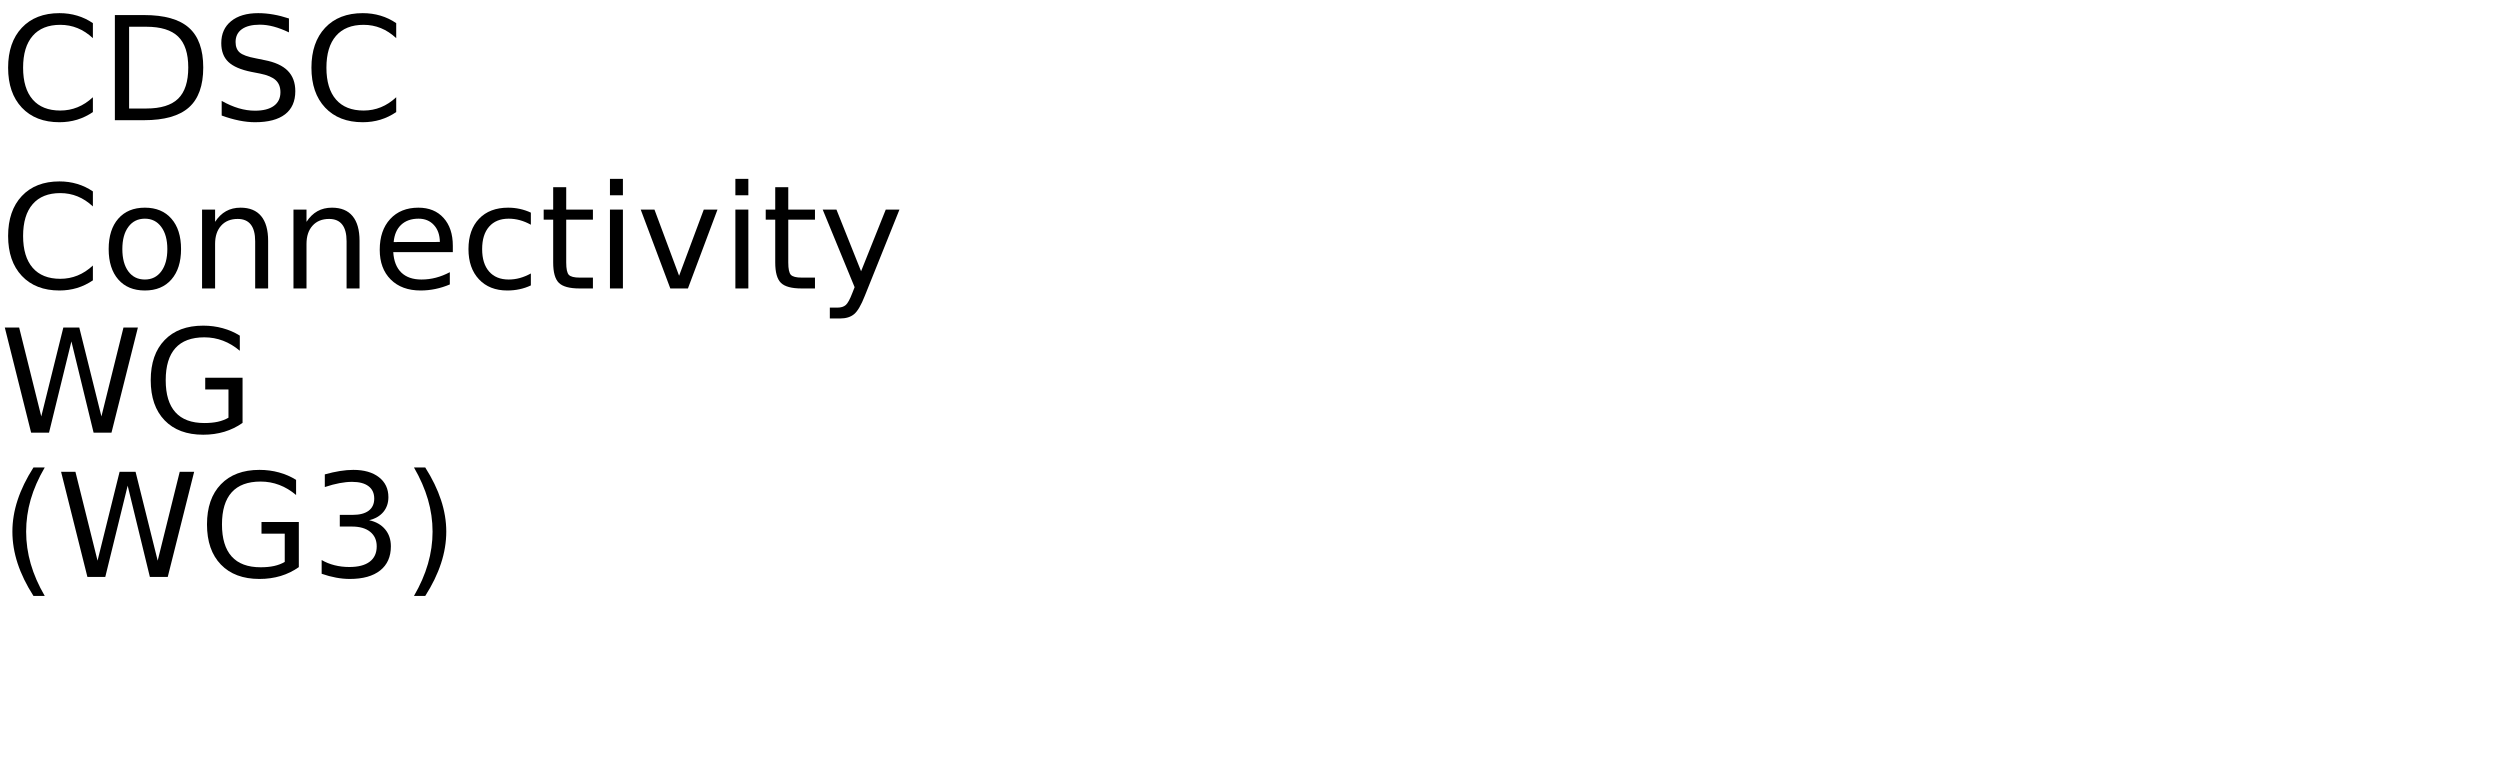
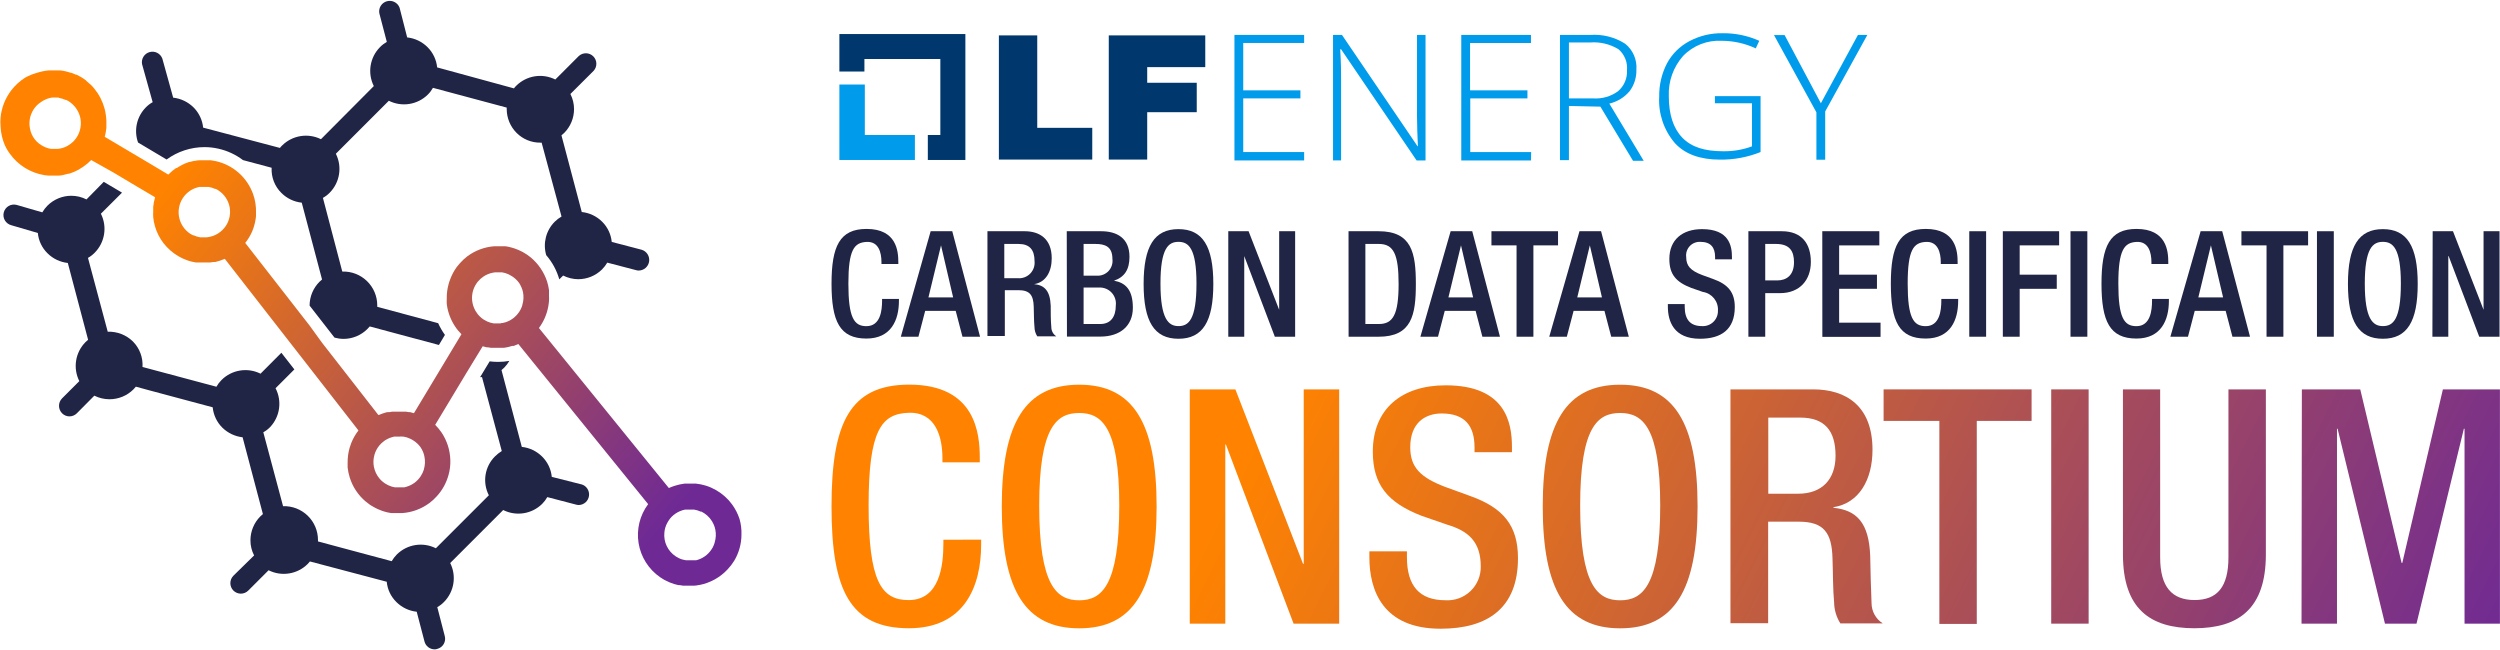
- <svg xmlns="http://www.w3.org/2000/svg" xmlns:xlink="http://www.w3.org/1999/xlink" width="1040" height="320" viewBox="0 0 1040 320">
+ <svg xmlns="http://www.w3.org/2000/svg" xmlns:xlink="http://www.w3.org/1999/xlink" id="Layer_1" data-name="Layer 1" viewBox="0 0 369.44 95.93">
  <defs>
-     <g>
-       <g id="glyph-0-0">
-         <path d="M 38.641 -40.375 L 38.641 -34.125 C 36.648 -35.988 34.523 -37.379 32.266 -38.297 C 30.016 -39.211 27.617 -39.672 25.078 -39.672 C 20.078 -39.672 16.25 -38.141 13.594 -35.078 C 10.938 -32.023 9.609 -27.609 9.609 -21.828 C 9.609 -16.066 10.938 -11.656 13.594 -8.594 C 16.25 -5.539 20.078 -4.016 25.078 -4.016 C 27.617 -4.016 30.016 -4.473 32.266 -5.391 C 34.523 -6.305 36.648 -7.691 38.641 -9.547 L 38.641 -3.375 C 36.566 -1.969 34.375 -0.91 32.062 -0.203 C 29.75 0.492 27.305 0.844 24.734 0.844 C 18.109 0.844 12.891 -1.18 9.078 -5.234 C 5.273 -9.285 3.375 -14.816 3.375 -21.828 C 3.375 -28.859 5.273 -34.398 9.078 -38.453 C 12.891 -42.504 18.109 -44.531 24.734 -44.531 C 27.348 -44.531 29.812 -44.18 32.125 -43.484 C 34.438 -42.797 36.609 -41.758 38.641 -40.375 Z M 38.641 -40.375 " />
-       </g>
-       <g id="glyph-0-1">
-         <path d="M 11.812 -38.875 L 11.812 -4.859 L 18.953 -4.859 C 24.992 -4.859 29.414 -6.223 32.219 -8.953 C 35.02 -11.691 36.422 -16.016 36.422 -21.922 C 36.422 -27.773 35.02 -32.062 32.219 -34.781 C 29.414 -37.508 24.992 -38.875 18.953 -38.875 Z M 5.891 -43.734 L 18.047 -43.734 C 26.523 -43.734 32.742 -41.973 36.703 -38.453 C 40.672 -34.93 42.656 -29.422 42.656 -21.922 C 42.656 -14.379 40.66 -8.836 36.672 -5.297 C 32.691 -1.766 26.484 0 18.047 0 L 5.891 0 Z M 5.891 -43.734 " />
-       </g>
-       <g id="glyph-0-2">
-         <path d="M 32.109 -42.312 L 32.109 -36.531 C 29.859 -37.602 27.738 -38.406 25.75 -38.938 C 23.758 -39.469 21.836 -39.734 19.984 -39.734 C 16.754 -39.734 14.266 -39.109 12.516 -37.859 C 10.773 -36.609 9.906 -34.828 9.906 -32.516 C 9.906 -30.586 10.484 -29.129 11.641 -28.141 C 12.805 -27.148 15.008 -26.352 18.25 -25.75 L 21.828 -25.016 C 26.242 -24.18 29.5 -22.703 31.594 -20.578 C 33.695 -18.461 34.75 -15.629 34.75 -12.078 C 34.75 -7.836 33.328 -4.625 30.484 -2.438 C 27.641 -0.25 23.473 0.844 17.984 0.844 C 15.922 0.844 13.719 0.609 11.375 0.141 C 9.039 -0.328 6.625 -1.02 4.125 -1.938 L 4.125 -8.031 C 6.531 -6.676 8.883 -5.656 11.188 -4.969 C 13.5 -4.289 15.766 -3.953 17.984 -3.953 C 21.367 -3.953 23.977 -4.613 25.812 -5.938 C 27.645 -7.27 28.562 -9.164 28.562 -11.625 C 28.562 -13.781 27.898 -15.461 26.578 -16.672 C 25.266 -17.879 23.102 -18.785 20.094 -19.391 L 16.5 -20.094 C 12.082 -20.977 8.883 -22.359 6.906 -24.234 C 4.938 -26.109 3.953 -28.711 3.953 -32.047 C 3.953 -35.922 5.312 -38.969 8.031 -41.188 C 10.758 -43.414 14.52 -44.531 19.312 -44.531 C 21.363 -44.531 23.453 -44.344 25.578 -43.969 C 27.703 -43.602 29.879 -43.051 32.109 -42.312 Z M 32.109 -42.312 " />
-       </g>
-       <g id="glyph-0-3">
-         <path d="M 18.375 -29.031 C 15.477 -29.031 13.191 -27.898 11.516 -25.641 C 9.836 -23.391 9 -20.301 9 -16.375 C 9 -12.445 9.832 -9.352 11.5 -7.094 C 13.164 -4.844 15.457 -3.719 18.375 -3.719 C 21.238 -3.719 23.508 -4.848 25.188 -7.109 C 26.875 -9.379 27.719 -12.469 27.719 -16.375 C 27.719 -20.258 26.875 -23.336 25.188 -25.609 C 23.508 -27.891 21.238 -29.031 18.375 -29.031 Z M 18.375 -33.609 C 23.062 -33.609 26.738 -32.082 29.406 -29.031 C 32.082 -25.988 33.422 -21.77 33.422 -16.375 C 33.422 -11.008 32.082 -6.797 29.406 -3.734 C 26.738 -0.68 23.062 0.844 18.375 0.844 C 13.664 0.844 9.977 -0.68 7.312 -3.734 C 4.645 -6.797 3.312 -11.008 3.312 -16.375 C 3.312 -21.77 4.645 -25.988 7.312 -29.031 C 9.977 -32.082 13.664 -33.609 18.375 -33.609 Z M 18.375 -33.609 " />
-       </g>
-       <g id="glyph-0-4">
-         <path d="M 32.938 -19.812 L 32.938 0 L 27.547 0 L 27.547 -19.625 C 27.547 -22.727 26.938 -25.051 25.719 -26.594 C 24.508 -28.145 22.695 -28.922 20.281 -28.922 C 17.363 -28.922 15.066 -27.988 13.391 -26.125 C 11.711 -24.27 10.875 -21.742 10.875 -18.547 L 10.875 0 L 5.453 0 L 5.453 -32.812 L 10.875 -32.812 L 10.875 -27.719 C 12.156 -29.688 13.672 -31.16 15.422 -32.141 C 17.172 -33.117 19.188 -33.609 21.469 -33.609 C 25.238 -33.609 28.094 -32.441 30.031 -30.109 C 31.969 -27.773 32.938 -24.344 32.938 -19.812 Z M 32.938 -19.812 " />
-       </g>
-       <g id="glyph-0-5">
-         <path d="M 33.719 -17.75 L 33.719 -15.125 L 8.938 -15.125 C 9.164 -11.406 10.281 -8.57 12.281 -6.625 C 14.289 -4.688 17.082 -3.719 20.656 -3.719 C 22.727 -3.719 24.734 -3.973 26.672 -4.484 C 28.617 -4.992 30.551 -5.754 32.469 -6.766 L 32.469 -1.672 C 30.531 -0.848 28.547 -0.223 26.516 0.203 C 24.484 0.629 22.422 0.844 20.328 0.844 C 15.098 0.844 10.953 -0.676 7.891 -3.719 C 4.836 -6.77 3.312 -10.891 3.312 -16.078 C 3.312 -21.453 4.758 -25.719 7.656 -28.875 C 10.562 -32.031 14.473 -33.609 19.391 -33.609 C 23.805 -33.609 27.297 -32.188 29.859 -29.344 C 32.43 -26.5 33.719 -22.633 33.719 -17.75 Z M 28.328 -19.344 C 28.285 -22.289 27.457 -24.641 25.844 -26.391 C 24.238 -28.148 22.109 -29.031 19.453 -29.031 C 16.441 -29.031 14.031 -28.18 12.219 -26.484 C 10.414 -24.785 9.379 -22.395 9.109 -19.312 Z M 28.328 -19.344 " />
-       </g>
-       <g id="glyph-0-6">
-         <path d="M 29.266 -31.547 L 29.266 -26.516 C 27.742 -27.359 26.219 -27.988 24.688 -28.406 C 23.156 -28.82 21.609 -29.031 20.047 -29.031 C 16.547 -29.031 13.828 -27.922 11.891 -25.703 C 9.961 -23.492 9 -20.383 9 -16.375 C 9 -12.375 9.961 -9.266 11.891 -7.047 C 13.828 -4.828 16.547 -3.719 20.047 -3.719 C 21.609 -3.719 23.156 -3.926 24.688 -4.344 C 26.219 -4.77 27.742 -5.398 29.266 -6.234 L 29.266 -1.266 C 27.766 -0.555 26.207 -0.031 24.594 0.312 C 22.977 0.664 21.266 0.844 19.453 0.844 C 14.516 0.844 10.586 -0.707 7.672 -3.812 C 4.766 -6.914 3.312 -11.102 3.312 -16.375 C 3.312 -21.727 4.781 -25.938 7.719 -29 C 10.656 -32.07 14.688 -33.609 19.812 -33.609 C 21.469 -33.609 23.086 -33.438 24.672 -33.094 C 26.254 -32.75 27.785 -32.234 29.266 -31.547 Z M 29.266 -31.547 " />
-       </g>
-       <g id="glyph-0-7">
-         <path d="M 10.984 -42.125 L 10.984 -32.812 L 22.094 -32.812 L 22.094 -28.625 L 10.984 -28.625 L 10.984 -10.812 C 10.984 -8.133 11.348 -6.414 12.078 -5.656 C 12.816 -4.895 14.305 -4.516 16.547 -4.516 L 22.094 -4.516 L 22.094 0 L 16.547 0 C 12.391 0 9.52 -0.773 7.938 -2.328 C 6.352 -3.879 5.562 -6.707 5.562 -10.812 L 5.562 -28.625 L 1.609 -28.625 L 1.609 -32.812 L 5.562 -32.812 L 5.562 -42.125 Z M 10.984 -42.125 " />
-       </g>
-       <g id="glyph-0-8">
-         <path d="M 5.656 -32.812 L 11.047 -32.812 L 11.047 0 L 5.656 0 Z M 5.656 -45.594 L 11.047 -45.594 L 11.047 -38.766 L 5.656 -38.766 Z M 5.656 -45.594 " />
-       </g>
-       <g id="glyph-0-9">
-         <path d="M 1.781 -32.812 L 7.5 -32.812 L 17.75 -5.281 L 28.016 -32.812 L 33.719 -32.812 L 21.422 0 L 14.094 0 Z M 1.781 -32.812 " />
-       </g>
-       <g id="glyph-0-10">
-         <path d="M 19.312 3.047 C 17.781 6.953 16.289 9.5 14.844 10.688 C 13.406 11.883 11.473 12.484 9.047 12.484 L 4.75 12.484 L 4.75 7.969 L 7.906 7.969 C 9.395 7.969 10.547 7.613 11.359 6.906 C 12.18 6.207 13.094 4.551 14.094 1.938 L 15.062 -0.531 L 1.781 -32.812 L 7.5 -32.812 L 17.75 -7.156 L 28.016 -32.812 L 33.719 -32.812 Z M 19.312 3.047 " />
-       </g>
-       <g id="glyph-0-11">
-         <path d="M 2 -43.734 L 7.969 -43.734 L 17.172 -6.766 L 26.344 -43.734 L 32.984 -43.734 L 42.188 -6.766 L 51.359 -43.734 L 57.359 -43.734 L 46.375 0 L 38.938 0 L 29.703 -37.969 L 20.391 0 L 12.953 0 Z M 2 -43.734 " />
-       </g>
-       <g id="glyph-0-12">
-         <path d="M 35.719 -6.234 L 35.719 -17.984 L 26.047 -17.984 L 26.047 -22.859 L 41.578 -22.859 L 41.578 -4.078 C 39.285 -2.453 36.766 -1.223 34.016 -0.391 C 31.266 0.43 28.328 0.844 25.203 0.844 C 18.359 0.844 13.008 -1.148 9.156 -5.141 C 5.301 -9.141 3.375 -14.703 3.375 -21.828 C 3.375 -28.973 5.301 -34.539 9.156 -38.531 C 13.008 -42.531 18.359 -44.531 25.203 -44.531 C 28.047 -44.531 30.75 -44.176 33.312 -43.469 C 35.883 -42.77 38.258 -41.738 40.438 -40.375 L 40.438 -34.078 C 38.25 -35.93 35.922 -37.328 33.453 -38.266 C 30.992 -39.203 28.406 -39.672 25.688 -39.672 C 20.344 -39.672 16.328 -38.176 13.641 -35.188 C 10.953 -32.195 9.609 -27.742 9.609 -21.828 C 9.609 -15.93 10.953 -11.488 13.641 -8.5 C 16.328 -5.508 20.344 -4.016 25.688 -4.016 C 27.781 -4.016 29.645 -4.191 31.281 -4.547 C 32.926 -4.91 34.406 -5.473 35.719 -6.234 Z M 35.719 -6.234 " />
-       </g>
-       <g id="glyph-0-13">
-         <path d="M 18.609 -45.531 C 15.984 -41.039 14.035 -36.598 12.766 -32.203 C 11.504 -27.805 10.875 -23.352 10.875 -18.844 C 10.875 -14.332 11.508 -9.863 12.781 -5.438 C 14.062 -1.008 16.004 3.438 18.609 7.906 L 13.922 7.906 C 10.984 3.32 8.785 -1.188 7.328 -5.625 C 5.879 -10.062 5.156 -14.469 5.156 -18.844 C 5.156 -23.195 5.879 -27.578 7.328 -31.984 C 8.773 -36.398 10.973 -40.914 13.922 -45.531 Z M 18.609 -45.531 " />
-       </g>
-       <g id="glyph-0-14">
-         <path d="M 24.344 -23.578 C 27.176 -22.973 29.391 -21.711 30.984 -19.797 C 32.578 -17.891 33.375 -15.531 33.375 -12.719 C 33.375 -8.395 31.891 -5.051 28.922 -2.688 C 25.953 -0.332 21.734 0.844 16.266 0.844 C 14.422 0.844 12.523 0.66 10.578 0.297 C 8.641 -0.055 6.641 -0.594 4.578 -1.312 L 4.578 -7.031 C 6.211 -6.07 8.004 -5.348 9.953 -4.859 C 11.91 -4.367 13.953 -4.125 16.078 -4.125 C 19.797 -4.125 22.625 -4.859 24.562 -6.328 C 26.508 -7.797 27.484 -9.926 27.484 -12.719 C 27.484 -15.289 26.578 -17.305 24.766 -18.766 C 22.961 -20.223 20.453 -20.953 17.234 -20.953 L 12.125 -20.953 L 12.125 -25.812 L 17.469 -25.812 C 20.375 -25.812 22.598 -26.391 24.141 -27.547 C 25.68 -28.711 26.453 -30.391 26.453 -32.578 C 26.453 -34.828 25.656 -36.551 24.062 -37.75 C 22.477 -38.945 20.203 -39.547 17.234 -39.547 C 15.609 -39.547 13.867 -39.367 12.016 -39.016 C 10.16 -38.672 8.117 -38.129 5.891 -37.391 L 5.891 -42.656 C 8.141 -43.281 10.242 -43.75 12.203 -44.062 C 14.16 -44.375 16.008 -44.531 17.75 -44.531 C 22.25 -44.531 25.805 -43.508 28.422 -41.469 C 31.035 -39.426 32.344 -36.664 32.344 -33.188 C 32.344 -30.77 31.648 -28.723 30.266 -27.047 C 28.879 -25.379 26.906 -24.223 24.344 -23.578 Z M 24.344 -23.578 " />
-       </g>
-       <g id="glyph-0-15">
-         <path d="M 4.812 -45.531 L 9.5 -45.531 C 12.426 -40.914 14.613 -36.398 16.062 -31.984 C 17.52 -27.578 18.25 -23.195 18.25 -18.844 C 18.25 -14.469 17.52 -10.062 16.062 -5.625 C 14.613 -1.188 12.426 3.32 9.5 7.906 L 4.812 7.906 C 7.406 3.438 9.344 -1.008 10.625 -5.438 C 11.906 -9.863 12.547 -14.332 12.547 -18.844 C 12.547 -23.352 11.906 -27.805 10.625 -32.203 C 9.344 -36.598 7.406 -41.039 4.812 -45.531 Z M 4.812 -45.531 " />
-       </g>
-     </g>
+     <style>.cls-1{fill:#009ceb;}.cls-2{fill:#00386e;}.cls-3{fill:#534fa5;}.cls-4{fill:#00afe0;}.cls-5{fill:url(#New_Gradient_Swatch_4);}.cls-6{fill:#202546;}.cls-7{fill:url(#New_Gradient_Swatch_4-2);}.cls-8{fill:url(#New_Gradient_Swatch_4-3);}.cls-9{fill:url(#New_Gradient_Swatch_4-4);}.cls-10{fill:url(#New_Gradient_Swatch_4-5);}.cls-11{fill:url(#New_Gradient_Swatch_4-6);}.cls-12{fill:url(#New_Gradient_Swatch_4-7);}.cls-13{fill:url(#New_Gradient_Swatch_4-8);}.cls-14{fill:url(#New_Gradient_Swatch_4-9);}.cls-15{fill:url(#New_Gradient_Swatch_4-10);}.cls-16{fill:url(#New_Gradient_Swatch_4-11);}.cls-17{fill:#00a846;}</style>
+     <linearGradient id="New_Gradient_Swatch_4" x1="111.37" y1="154.92" x2="42.36" y2="98.77" gradientUnits="userSpaceOnUse">
+       <stop offset="0" stop-color="#6e2995" />
+       <stop offset="1" stop-color="#ff8300" />
+     </linearGradient>
+     <linearGradient id="New_Gradient_Swatch_4-2" x1="347.79" y1="248.44" x2="186.35" y2="167.73" xlink:href="#New_Gradient_Swatch_4" />
+     <linearGradient id="New_Gradient_Swatch_4-3" x1="352.81" y1="238.4" x2="191.37" y2="157.69" xlink:href="#New_Gradient_Swatch_4" />
+     <linearGradient id="New_Gradient_Swatch_4-4" x1="358.28" y1="227.45" x2="196.85" y2="146.73" xlink:href="#New_Gradient_Swatch_4" />
+     <linearGradient id="New_Gradient_Swatch_4-5" x1="363.57" y1="216.86" x2="202.14" y2="136.15" xlink:href="#New_Gradient_Swatch_4" />
+     <linearGradient id="New_Gradient_Swatch_4-6" x1="368.79" y1="206.43" x2="207.36" y2="125.71" xlink:href="#New_Gradient_Swatch_4" />
+     <linearGradient id="New_Gradient_Swatch_4-7" x1="373.55" y1="196.91" x2="212.12" y2="116.19" xlink:href="#New_Gradient_Swatch_4" />
+     <linearGradient id="New_Gradient_Swatch_4-8" x1="379.59" y1="184.83" x2="218.16" y2="104.12" xlink:href="#New_Gradient_Swatch_4" />
+     <linearGradient id="New_Gradient_Swatch_4-9" x1="382.09" y1="179.84" x2="220.66" y2="99.12" xlink:href="#New_Gradient_Swatch_4" />
+     <linearGradient id="New_Gradient_Swatch_4-10" x1="386.33" y1="171.35" x2="224.9" y2="90.64" xlink:href="#New_Gradient_Swatch_4" />
+     <linearGradient id="New_Gradient_Swatch_4-11" x1="391.87" y1="160.27" x2="230.44" y2="79.56" xlink:href="#New_Gradient_Swatch_4" />
  </defs>
-   <g fill="rgb(0%, 0%, 0%)" fill-opacity="1">
-     <use xlink:href="#glyph-0-0" x="0" y="50" />
-     <use xlink:href="#glyph-0-1" x="41.895" y="50" />
-     <use xlink:href="#glyph-0-2" x="88.096" y="50" />
-     <use xlink:href="#glyph-0-0" x="126.182" y="50" />
-   </g>
-   <g fill="rgb(0%, 0%, 0%)" fill-opacity="1">
-     <use xlink:href="#glyph-0-0" x="0" y="120" />
-     <use xlink:href="#glyph-0-3" x="41.895" y="120" />
-     <use xlink:href="#glyph-0-4" x="78.604" y="120" />
-     <use xlink:href="#glyph-0-4" x="116.631" y="120" />
-     <use xlink:href="#glyph-0-5" x="154.658" y="120" />
-     <use xlink:href="#glyph-0-6" x="191.572" y="120" />
-     <use xlink:href="#glyph-0-7" x="224.561" y="120" />
-     <use xlink:href="#glyph-0-8" x="248.086" y="120" />
-     <use xlink:href="#glyph-0-9" x="264.756" y="120" />
-     <use xlink:href="#glyph-0-8" x="300.264" y="120" />
-     <use xlink:href="#glyph-0-7" x="316.934" y="120" />
-     <use xlink:href="#glyph-0-10" x="340.459" y="120" />
-   </g>
-   <g fill="rgb(0%, 0%, 0%)" fill-opacity="1">
-     <use xlink:href="#glyph-0-11" x="0" y="180" />
-     <use xlink:href="#glyph-0-12" x="59.326" y="180" />
-   </g>
-   <g fill="rgb(0%, 0%, 0%)" fill-opacity="1">
-     <use xlink:href="#glyph-0-13" x="0" y="240" />
-     <use xlink:href="#glyph-0-11" x="23.408" y="240" />
-     <use xlink:href="#glyph-0-12" x="82.734" y="240" />
-     <use xlink:href="#glyph-0-14" x="129.229" y="240" />
-     <use xlink:href="#glyph-0-15" x="167.402" y="240" />
-   </g>
+   <polygon class="cls-1" points="127.8 19.95 127.8 12.49 124.04 12.49 124.04 23.64 135.2 23.64 135.2 19.95 127.8 19.95" />
+   <polygon class="cls-2" points="142.66 5.03 124.04 5.03 124.04 10.57 127.74 10.57 127.74 8.72 138.96 8.72 138.96 19.95 137.11 19.95 137.11 23.64 142.66 23.64 142.66 5.03" />
+   <path class="cls-2" d="M162.89,79.76h5.67V93.42h8.13v4.69h-13.8V79.76Z" transform="translate(-15.28 -74.53)" />
+   <path class="cls-2" d="M179.13,79.76h14.26v4.69h-8.58v2.31h7.32v4.35h-7.32v7h-5.68Z" transform="translate(-15.28 -74.53)" />
+   <path class="cls-1" d="M208,98.24h-10.3V79.69H208v1.19h-9v7h8.45v1.19H199V97h9Z" transform="translate(-15.28 -74.53)" />
+   <path class="cls-1" d="M225.94,98.24h-1.32L213.46,81.81h-.13c.13,2,.13,3.43.13,4.42v12h-1.19V79.69h1.32l11.16,16.44h.06c-.06-1.52-.13-3-.13-4.36V79.69h1.26V98.24Z" transform="translate(-15.28 -74.53)" />
+   <path class="cls-1" d="M241.52,98.24h-10.3V79.69h10.3v1.19h-9v7H241v1.19h-8.45V97h9Z" transform="translate(-15.28 -74.53)" />
+   <path class="cls-1" d="M247.13,90.19v8h-1.32V79.69h4.49A8.47,8.47,0,0,1,255.45,81a4.48,4.48,0,0,1,1.65,3.83,5.06,5.06,0,0,1-1,3.17,5.57,5.57,0,0,1-3,1.84l5.08,8.45h-1.58l-4.82-8Zm0-1.12h3.56a5.59,5.59,0,0,0,3.7-1.06,3.8,3.8,0,0,0,1.32-3.1,3.66,3.66,0,0,0-1.25-3.1,7,7,0,0,0-4.23-1h-3.1Z" transform="translate(-15.28 -74.53)" />
+   <path class="cls-1" d="M268.65,88.74h6.8V97a15.63,15.63,0,0,1-6,1.12c-2.9,0-5.15-.79-6.66-2.44a9.71,9.71,0,0,1-2.32-6.87,10.37,10.37,0,0,1,1.13-4.88,8,8,0,0,1,3.3-3.3,10.07,10.07,0,0,1,4.95-1.19,12.92,12.92,0,0,1,5.41,1.12l-.52,1.12a11.93,11.93,0,0,0-5-1.12A7.37,7.37,0,0,0,264,82.8a8.44,8.44,0,0,0-2.11,5.94c0,2.7.66,4.75,2,6.14s3.3,2,6,2a11.72,11.72,0,0,0,4.29-.72V89.79h-5.48V88.74Z" transform="translate(-15.28 -74.53)" />
+   <path class="cls-1" d="M284.36,89.79l5.48-10.1h1.39L285,91v7.13H283.7v-7l-6.27-11.42H279Z" transform="translate(-15.28 -74.53)" />
+   <path class="cls-3" d="M66.65,142.9a7.87,7.87,0,0,1,.29-2.16A7.87,7.87,0,0,0,66.65,142.9Z" transform="translate(-15.28 -74.53)" />
+   <path class="cls-3" d="M68.34,147.62a7.69,7.69,0,0,0,1,1,5.57,5.57,0,0,0,.56.43,5.57,5.57,0,0,1-.56-.43A7.69,7.69,0,0,1,68.34,147.62Z" transform="translate(-15.28 -74.53)" />
+   <path class="cls-3" d="M68.34,147.62A7.64,7.64,0,0,1,67,145.07,7.64,7.64,0,0,0,68.34,147.62Z" transform="translate(-15.28 -74.53)" />
+   <rect class="cls-3" x="51.78" y="49.09" height="13.61" />
+   <path class="cls-3" d="M71.14,149.78l-.38-.19Z" transform="translate(-15.28 -74.53)" />
+   <path class="cls-3" d="M70.52,149.46c-.14-.07-.27-.16-.41-.24C70.25,149.3,70.38,149.39,70.52,149.46Z" transform="translate(-15.28 -74.53)" />
+   <path class="cls-3" d="M75.8,135.34l.59.16Z" transform="translate(-15.28 -74.53)" />
+   <path class="cls-3" d="M72.61,135.35l.26,0Z" transform="translate(-15.28 -74.53)" />
+   <path class="cls-3" d="M71.91,135.54l.23-.07Z" transform="translate(-15.28 -74.53)" />
+   <path class="cls-3" d="M73.31,135.23l.28,0Z" transform="translate(-15.28 -74.53)" />
+   <path class="cls-3" d="M75.19,135.24a2.7,2.7,0,0,1,.41.07A2.7,2.7,0,0,0,75.19,135.24Z" transform="translate(-15.28 -74.53)" />
+   <path class="cls-3" d="M74.57,135.18l.39,0Z" transform="translate(-15.28 -74.53)" />
+   <path class="cls-3" d="M74.21,135.17h0Z" transform="translate(-15.28 -74.53)" />
+   <path class="cls-3" d="M78.81,149a7.21,7.21,0,0,0,1.09-1,7.54,7.54,0,0,0,1.74-3.15A7.54,7.54,0,0,1,79.9,148,7.21,7.21,0,0,1,78.81,149Z" transform="translate(-15.28 -74.53)" />
+   <path class="cls-3" d="M73.84,150.44a2.56,2.56,0,0,1-.39,0A2.56,2.56,0,0,0,73.84,150.44Z" transform="translate(-15.28 -74.53)" />
+   <path class="cls-3" d="M74.28,150.46h0Z" transform="translate(-15.28 -74.53)" />
+   <path class="cls-3" d="M80.61,138.56a8,8,0,0,1,.94,1.95A8,8,0,0,0,80.61,138.56Z" transform="translate(-15.28 -74.53)" />
+   <path class="cls-3" d="M79.67,137.43a8.41,8.41,0,0,1,.94,1.13A8.41,8.41,0,0,0,79.67,137.43Z" transform="translate(-15.28 -74.53)" />
+   <path class="cls-3" d="M73.14,150.37l-.39-.07Z" transform="translate(-15.28 -74.53)" />
+   <polygon class="cls-3" points="64.4 62.9 64.4 62.9 64.4 62.9 68.98 55.28 68.98 55.28 64.4 62.9" />
+   <path class="cls-3" d="M71.79,150l-.38-.15Z" transform="translate(-15.28 -74.53)" />
+   <path class="cls-3" d="M72.46,150.24l-.39-.11Z" transform="translate(-15.28 -74.53)" />
+   <path class="cls-3" d="M53.06,106.49a7.5,7.5,0,0,1-.15.93A7.5,7.5,0,0,0,53.06,106.49Z" transform="translate(-15.28 -74.53)" />
+   <path class="cls-3" d="M45.5,98.16h0Z" transform="translate(-15.28 -74.53)" />
+   <path class="cls-3" d="M46.27,98.2h0Z" transform="translate(-15.28 -74.53)" />
+   <path class="cls-3" d="M52.79,107.88a6,6,0,0,1-.32.9A6,6,0,0,0,52.79,107.88Z" transform="translate(-15.28 -74.53)" />
+   <path class="cls-3" d="M61,122.6h0l-9.48-12.17a7.48,7.48,0,0,0,1-1.65,7.48,7.48,0,0,1-1,1.65Z" transform="translate(-15.28 -74.53)" />
+   <path class="cls-3" d="M52.65,103.18a7.45,7.45,0,0,1,.44,2.83,7.45,7.45,0,0,0-.44-2.83,7.59,7.59,0,0,0-2.88-3.71A7.59,7.59,0,0,1,52.65,103.18Z" transform="translate(-15.28 -74.53)" />
+   <path class="cls-3" d="M39.45,110.52a7.86,7.86,0,0,0,2.14,1.88A7.86,7.86,0,0,1,39.45,110.52Z" transform="translate(-15.28 -74.53)" />
+   <path class="cls-3" d="M44.75,98.2h0Z" transform="translate(-15.28 -74.53)" />
+   <path class="cls-3" d="M47.79,113.07l-.24.07Z" transform="translate(-15.28 -74.53)" />
+   <path class="cls-3" d="M47.06,113.27l-.29,0Z" transform="translate(-15.28 -74.53)" />
+   <path class="cls-3" d="M46.32,113.39l-.32,0Z" transform="translate(-15.28 -74.53)" />
+   <path class="cls-3" d="M45.43,113.45h0Z" transform="translate(-15.28 -74.53)" />
+   <rect class="cls-3" x="23.5" y="23.57" height="3.06" />
+   <rect class="cls-3" x="36.44" y="100.64" height="4.07" transform="translate(-85.72 7) rotate(-59.27)" />
+   <path class="cls-3" d="M44.91,113.42a3,3,0,0,1-.42,0A3,3,0,0,0,44.91,113.42Z" transform="translate(-15.28 -74.53)" />
+   <path class="cls-3" d="M40.6,100l.11-.1Z" transform="translate(-15.28 -74.53)" />
+   <path class="cls-3" d="M41.84,99.1,42,99Z" transform="translate(-15.28 -74.53)" />
+   <path class="cls-3" d="M41.24,99.46l.09,0Z" transform="translate(-15.28 -74.53)" />
+   <path class="cls-3" d="M42.54,98.76l.13-.05Z" transform="translate(-15.28 -74.53)" />
+   <path class="cls-3" d="M43.22,98.51l.09,0Z" transform="translate(-15.28 -74.53)" />
+   <path class="cls-3" d="M43.94,98.32l.15,0Z" transform="translate(-15.28 -74.53)" />
+   <path class="cls-3" d="M37.91,106.64a7,7,0,0,1,0-.8A7,7,0,0,0,37.91,106.64Z" transform="translate(-15.28 -74.53)" />
+   <path class="cls-3" d="M43.55,113.21c-.22-.06-.44-.12-.65-.2C43.11,113.09,43.33,113.15,43.55,113.21Z" transform="translate(-15.28 -74.53)" />
+   <path class="cls-3" d="M44.23,113.35l-.45-.09Z" transform="translate(-15.28 -74.53)" />
+   <path class="cls-4" d="M89.89,110.92l.39.06Z" transform="translate(-15.28 -74.53)" />
+   <path class="cls-4" d="M89.19,110.85l.41,0Z" transform="translate(-15.28 -74.53)" />
+   <path class="cls-4" d="M90.57,111.05l.38.1Z" transform="translate(-15.28 -74.53)" />
+   <path class="cls-4" d="M91.24,111.24l.37.14Z" transform="translate(-15.28 -74.53)" />
+   <path class="cls-4" d="M92.5,111.79l.39.24Z" transform="translate(-15.28 -74.53)" />
+   <path class="cls-4" d="M88.81,110.83l-.55,0h.55Z" transform="translate(-15.28 -74.53)" />
+   <path class="cls-4" d="M83.17,113.33h0a8.23,8.23,0,0,1,1.07-1A8.23,8.23,0,0,0,83.17,113.33Z" transform="translate(-15.28 -74.53)" />
+   <path class="cls-4" d="M93.09,112.15c.19.13.38.27.56.42C93.47,112.42,93.28,112.28,93.09,112.15Z" transform="translate(-15.28 -74.53)" />
+   <path class="cls-4" d="M91.88,111.49a3.26,3.26,0,0,1,.38.18A3.26,3.26,0,0,0,91.88,111.49Z" transform="translate(-15.28 -74.53)" />
+   <path class="cls-4" d="M82.26,122.35h0a7.76,7.76,0,0,1-.46-.91A7.76,7.76,0,0,0,82.26,122.35Z" transform="translate(-15.28 -74.53)" />
+   <path class="cls-4" d="M81.67,115.79a7.6,7.6,0,0,1,1-1.9A7.6,7.6,0,0,0,81.67,115.79Z" transform="translate(-15.28 -74.53)" />
+   <path class="cls-5" d="M124.57,151.24a7.73,7.73,0,0,0-1.1-2.16c-.16-.21-.33-.42-.5-.62a8.19,8.19,0,0,0-1.2-1.07,7.7,7.7,0,0,0-1.4-.8h0a6.61,6.61,0,0,0-.74-.28l-.26-.07a4.77,4.77,0,0,0-.51-.13l-.31-.05-.47-.07-.34,0-.45,0-.46,0-.35,0-.48.08a3,3,0,0,0-.32.06l-.52.14-.27.08a7.21,7.21,0,0,0-.77.3L94.92,123a7.56,7.56,0,0,0,1.38-3.17,7.9,7.9,0,0,0,.11-.85,5.77,5.77,0,0,0,0-.72,6,6,0,0,0,0-.73s0-.09,0-.13a8,8,0,0,0-.29-1.29,7.85,7.85,0,0,0-2.41-3.54h0c-.18-.15-.37-.29-.56-.42l-.2-.12-.39-.24-.24-.12a3.26,3.26,0,0,0-.38-.18l-.27-.11-.37-.14-.29-.09-.38-.1-.29-.07-.39-.06-.29,0-.41,0h-.93a7.63,7.63,0,0,0-4,1.5,8.23,8.23,0,0,0-1.07,1c-.17.18-.32.37-.47.56a7.6,7.6,0,0,0-1,1.9,5.39,5.39,0,0,0-.22.68,7.48,7.48,0,0,0-.26,2.16,6,6,0,0,0,0,.73,7.45,7.45,0,0,0,.56,2.08,7.76,7.76,0,0,0,.46.91l.23.36a5.79,5.79,0,0,0,.43.58,6.28,6.28,0,0,0,.49.54h0l-1.84,3.06-5.18,8.61-.59-.16-.2,0a2.7,2.7,0,0,0-.41-.07l-.23,0-.39,0H74l-.45,0-.28,0a3.64,3.64,0,0,0-.44.07l-.26,0c-.16,0-.32.08-.47.12l-.23.07a6.07,6.07,0,0,0-.67.25l-8.36-10.73L61,122.6l-9.48-12.17a7.48,7.48,0,0,0,1-1.65,6,6,0,0,0,.32-.9,3.45,3.45,0,0,0,.12-.46,7.5,7.5,0,0,0,.15-.93,3.87,3.87,0,0,0,0-.48,7.45,7.45,0,0,0-.44-2.83,7.61,7.61,0,0,0-5.51-4.84,6.54,6.54,0,0,0-.75-.13h-.12c-.24,0-.47,0-.71,0h-.14q-.33,0-.66,0h0q-.33,0-.66.09l-.15,0-.63.16-.09,0-.55.2-.13.05L42,99l-.11.06c-.18.1-.35.2-.51.31l-.09,0-.53.4-.11.1a5.34,5.34,0,0,0-.5.46l-2.63-1.57-2.7-1.6-4.06-2.41A8.76,8.76,0,0,0,31,93.43c0-.32,0-.63,0-1h0a8.35,8.35,0,0,0-.27-1.86,7.85,7.85,0,0,0-1.51-2.94h0a5.4,5.4,0,0,0-.56-.61L28.63,87c-.19-.18-.39-.35-.59-.51L28,86.42c-.2-.15-.41-.29-.62-.43l-.11-.06q-.33-.2-.66-.36l-.11,0a6.22,6.22,0,0,0-.71-.29l-.08,0c-.26-.08-.51-.16-.78-.22h0a6.85,6.85,0,0,0-.79-.13H24a6.81,6.81,0,0,0-.78,0h-.13l-.57,0a8.29,8.29,0,0,0-1.87.39A8,8,0,0,0,19,86a8.06,8.06,0,0,0-2.08,1.91,8.52,8.52,0,0,0-.53.8,7.66,7.66,0,0,0-.87,2.22,6.94,6.94,0,0,0-.15.93,7.37,7.37,0,0,0,0,1.41A7.8,7.8,0,0,0,16,96a7.66,7.66,0,0,0,.46.85l.27.39a7.82,7.82,0,0,0,5.1,3.17,5.41,5.41,0,0,0,.58.07l.17,0h.59l.68,0H24c.24,0,.47-.06.7-.11h0l.66-.17.13,0c.21-.07.42-.14.63-.23l.13-.05.63-.31h0c.2-.12.4-.24.59-.37l.11-.07c.19-.13.37-.27.55-.42a.39.39,0,0,0,.1-.08c.18-.16.36-.32.53-.49h0L32,100l2.39,1.42.31.19,3.5,2.07h0a7,7,0,0,0-.28,1.42,5.63,5.63,0,0,0,0,.71,7,7,0,0,0,0,.8,7.32,7.32,0,0,0,.25,1.32,7.48,7.48,0,0,0,1.29,2.56,7.86,7.86,0,0,0,2.14,1.88,7.7,7.7,0,0,0,1.3.61h0c.21.08.43.14.65.2l.23.05.45.09.26,0a3,3,0,0,0,.42,0l.28,0h.37l.44,0,.32,0,.45-.07.29,0,.49-.13.24-.07c.24-.08.48-.17.71-.27l9.75,12.52,1.91,2.45,8.09,10.39a7.77,7.77,0,0,0-1.08,1.9c-.08.22-.16.45-.23.68a7.87,7.87,0,0,0-.29,2.16c0,.24,0,.49,0,.73a7.84,7.84,0,0,0,.3,1.44,7.55,7.55,0,0,0,2.37,3.59,5.57,5.57,0,0,0,.56.43l.19.13c.14.08.27.17.41.24a1.83,1.83,0,0,0,.24.13l.38.19.27.11.38.15.28.09.39.11.29.06.39.07.31,0a2.56,2.56,0,0,0,.39,0l.31,0h.62a7.62,7.62,0,0,0,4-1.48,7.21,7.21,0,0,0,1.09-1,7.54,7.54,0,0,0,1.74-3.15,7.18,7.18,0,0,0,.27-2.17,7.88,7.88,0,0,0-.36-2.16,8,8,0,0,0-.94-1.95,8.41,8.41,0,0,0-.94-1.13h0l4.58-7.61,2.44-4h0l.6.16.2,0,.42.07.23,0a2.73,2.73,0,0,0,.41,0h.5l.48,0,.28,0,.47-.08.27-.06.49-.14.15,0,.08,0a6.65,6.65,0,0,0,.69-.28l19.18,23.66a7.6,7.6,0,0,0,1.77,10.8h0c.19.13.39.25.59.37l.18.09a4.81,4.81,0,0,0,.46.22l.19.09.63.23h0c.22.07.44.12.66.17l.2,0,.5.08.2,0,.67,0h0l.53,0,.23,0c.23,0,.47-.06.7-.1h.06a7.66,7.66,0,0,0,4.16-2.3,7.85,7.85,0,0,0,1-1.3,7.58,7.58,0,0,0,1.06-3.84A7.47,7.47,0,0,0,124.57,151.24Zm-97.5-57.4a4.15,4.15,0,0,1-.28.69c-.06.11-.13.22-.2.33a4.41,4.41,0,0,1-.47.58,4,4,0,0,1-.89.66,3.48,3.48,0,0,1-.69.29,2.22,2.22,0,0,1-.37.09h0l-.35.05h-.13l-.25,0h0a3.89,3.89,0,0,1-.49,0l-.12,0a2.68,2.68,0,0,1-.49-.11h0a3.61,3.61,0,0,1-.46-.17l-.11-.06a3.63,3.63,0,0,1-2.06-2.66,3.82,3.82,0,0,1-.08-.75,4.53,4.53,0,0,1,.07-.74,3.64,3.64,0,0,1,.22-.71,3.56,3.56,0,0,1,.35-.67,4,4,0,0,1,.45-.55l0,0,0,0a3.38,3.38,0,0,1,.55-.45A4,4,0,0,1,22.67,89l.38-.06h.38l.49,0L24,89a4.15,4.15,0,0,1,.48.11h0a3.66,3.66,0,0,1,.46.18l.12,0a3.62,3.62,0,0,1,.43.24l.23.17.09.07A3.89,3.89,0,0,1,27.16,92,3.81,3.81,0,0,1,27.07,93.84Zm21.58,14.08a2.37,2.37,0,0,1-.23.3,3.32,3.32,0,0,1-.53.53,3.65,3.65,0,0,1-1.67.79,2.38,2.38,0,0,1-.37.06h-.38a3.89,3.89,0,0,1-.49,0h-.12a3.38,3.38,0,0,1-.48-.11h0a3.66,3.66,0,0,1-.46-.18l-.11,0c-.15-.08-.3-.16-.44-.25h0a3.82,3.82,0,0,1-1.06-5.28,3.76,3.76,0,0,1,2.06-1.53l.36-.1.38,0h.38a4,4,0,0,1,.49,0l.12,0a4.15,4.15,0,0,1,.48.11h0a4.37,4.37,0,0,1,.46.18l.11,0a2.76,2.76,0,0,1,.44.25,3.82,3.82,0,0,1,1.62,2.42A3.8,3.8,0,0,1,48.65,107.92Zm29.27,36a3.9,3.9,0,0,1-.48,1,3.76,3.76,0,0,1-2.06,1.53l-.36.1-.15,0-.23,0h-.38a4,4,0,0,1-.49,0h-.12a4.15,4.15,0,0,1-.48-.11h0a4.37,4.37,0,0,1-.46-.18l-.11-.05c-.15-.08-.3-.16-.44-.25a4.41,4.41,0,0,1-.58-.47c-.08-.09-.17-.18-.25-.28a3.8,3.8,0,0,1-.79-1.67,3.74,3.74,0,0,1,0-1.49,4.44,4.44,0,0,1,.21-.71,4.17,4.17,0,0,1,.35-.66,3.55,3.55,0,0,1,.23-.31,3.26,3.26,0,0,1,.53-.52l.29-.23a5.19,5.19,0,0,1,.66-.35,3.26,3.26,0,0,1,.44-.15l.28-.07h.08l.29,0h.38a2.63,2.63,0,0,1,.49,0h.12a3.88,3.88,0,0,1,.49.11h0a3.66,3.66,0,0,1,.46.18l.11.05a2.76,2.76,0,0,1,.44.25h0a3.75,3.75,0,0,1,1.05,1,3.37,3.37,0,0,1,.19.32A3.47,3.47,0,0,1,78,142,3.86,3.86,0,0,1,77.92,143.88Zm14.55-24.3a3.59,3.59,0,0,1-.12.35,4.32,4.32,0,0,1-.36.67,3.94,3.94,0,0,1-.75.83,5,5,0,0,1-.61.41,4.19,4.19,0,0,1-.69.29c-.12,0-.24.07-.37.09h0c-.11,0-.23,0-.35.06h-.38a3.91,3.91,0,0,1-.49,0l-.12,0a3.88,3.88,0,0,1-.49-.11h0l-.46-.17-.11-.06a3.75,3.75,0,0,1-.44-.24h0a3.79,3.79,0,0,1-.58-.48l-.25-.27a4.59,4.59,0,0,1-.35-.51,4.41,4.41,0,0,1-.35-.8,2.22,2.22,0,0,1-.09-.37,3.65,3.65,0,0,1-.08-.74,4.53,4.53,0,0,1,.07-.74,3.88,3.88,0,0,1,.57-1.38l.22-.3a3.94,3.94,0,0,1,.83-.75,3.76,3.76,0,0,1,1.37-.57l.38-.06h.12l.25,0h0a4.22,4.22,0,0,1,.49,0l.12,0a4.15,4.15,0,0,1,.48.11h0a3.61,3.61,0,0,1,.46.17l.12.06a3.62,3.62,0,0,1,.43.24,3.92,3.92,0,0,1,1.06,1,3.2,3.2,0,0,1,.26.48,1.63,1.63,0,0,1,.09.19,3.55,3.55,0,0,1,.22.7A3.85,3.85,0,0,1,92.47,119.58Zm28.42,35.11a5,5,0,0,1-.28.69c-.06.11-.13.21-.2.32a3.77,3.77,0,0,1-2.24,1.58l-.18,0h-.08l-.29,0h-.13l-.25,0h0a3.88,3.88,0,0,1-.48,0l-.13,0a4.1,4.1,0,0,1-.48-.1h0a2.54,2.54,0,0,1-.46-.17l-.11-.05c-.15-.08-.3-.16-.44-.25a3.76,3.76,0,0,1-1.68-3.54,3.62,3.62,0,0,1,.14-.73,3.48,3.48,0,0,1,.29-.69,2.07,2.07,0,0,1,.19-.32,3.46,3.46,0,0,1,.22-.31l.25-.28a3.9,3.9,0,0,1,1.23-.82,3.53,3.53,0,0,1,.72-.22l.12,0,.25,0h.39a3.87,3.87,0,0,1,.48,0l.13,0a4.15,4.15,0,0,1,.48.11h0a3.66,3.66,0,0,1,.46.18l.12,0a3.18,3.18,0,0,1,.43.25,3.83,3.83,0,0,1,1.41,1.7,4.29,4.29,0,0,1,.22.72A3.86,3.86,0,0,1,120.89,154.69Z" transform="translate(-15.28 -74.53)" />
+   <path class="cls-6" d="M148.12,118.7V119c0,2.81-1.14,5.56-4.81,5.56-3.93,0-5.15-2.53-5.15-8.1s1.22-8.1,5.18-8.1c4.43,0,4.69,3.28,4.69,4.89v.29h-2.49v-.26c0-1.45-.43-3.11-2.23-3s-2.66,1.14-2.66,6.16.83,6.29,2.66,6.29c2.08,0,2.32-2.32,2.32-3.76v-.26Z" transform="translate(-15.28 -74.53)" />
+   <path class="cls-6" d="M152.81,108.7H156l4.11,15.59h-2.6l-1-3.82H152l-1,3.82h-2.6Zm3.32,9.78-1.79-7.69h0l-1.86,7.69Z" transform="translate(-15.28 -74.53)" />
+   <path class="cls-6" d="M161.2,108.7h5.5c2.18,0,4,1.09,4,4,0,2-.89,3.55-2.6,3.82v0c1.55.15,2.36,1,2.45,3.19,0,1,0,2.23.09,3.16a1.6,1.6,0,0,0,.74,1.36h-2.82a2.62,2.62,0,0,1-.41-1.38c-.09-.94-.07-1.81-.11-3-.05-1.7-.57-2.44-2.27-2.44h-2v6.77H161.2Zm4.47,6.94a2.29,2.29,0,0,0,2.49-2.53c0-1.66-.72-2.53-2.36-2.53h-2.11v5.06Z" transform="translate(-15.28 -74.53)" />
+   <path class="cls-6" d="M172.92,108.7H178c2.31,0,4.19,1,4.19,3.78,0,1.9-.74,3-2.29,3.53v0c1.7.3,2.79,1.33,2.79,4s-1.88,4.26-4.8,4.26h-4.94Zm4.46,6.57a2.19,2.19,0,0,0,2.29-2.47c0-1.85-1.11-2.22-2.51-2.22h-1.75v4.69Zm.5,7.14c1.48,0,2.29-1,2.29-2.75a2.37,2.37,0,0,0-2.44-2.64h-2.32v5.39Z" transform="translate(-15.28 -74.53)" />
+   <path class="cls-6" d="M184.28,116.49c0-5.56,1.57-8.1,5.15-8.1s5.15,2.54,5.15,8.1-1.57,8.1-5.15,8.1S184.28,122.06,184.28,116.49Zm7.81-.06c0-5.24-1.18-6.16-2.66-6.16s-2.66.92-2.66,6.16,1.18,6.29,2.66,6.29S192.09,121.8,192.09,116.43Z" transform="translate(-15.28 -74.53)" />
+   <path class="cls-6" d="M196.79,108.7h3l4.52,11.61h0V108.7h2.36v15.59h-3l-4.52-11.92h0v11.92h-2.36Z" transform="translate(-15.28 -74.53)" />
+   <path class="cls-6" d="M214.56,108.7H219c4.9,0,5.51,3.19,5.51,7.79s-.61,7.8-5.51,7.8h-4.43Zm2.49,13.71h2c2.06,0,2.91-1.35,2.91-5.92,0-4.39-.74-5.91-2.91-5.91h-2Z" transform="translate(-15.28 -74.53)" />
+   <path class="cls-6" d="M229.65,108.7h3.19l4.1,15.59h-2.6l-1-3.82h-4.56l-1,3.82h-2.6Zm3.32,9.78-1.79-7.69h0l-1.86,7.69Z" transform="translate(-15.28 -74.53)" />
+   <path class="cls-6" d="M239.39,110.79h-3.71V108.7h9.84v2.09h-3.64v13.5h-2.49Z" transform="translate(-15.28 -74.53)" />
+   <path class="cls-6" d="M248.69,108.7h3.19l4.1,15.59h-2.6l-1-3.82h-4.56l-1,3.82h-2.6Zm3.32,9.78-1.79-7.69h0l-1.86,7.69Z" transform="translate(-15.28 -74.53)" />
+   <path class="cls-6" d="M264.24,119.46v.4c0,1.9.83,2.86,2.55,2.86a2.22,2.22,0,0,0,2.36-2.27,2.63,2.63,0,0,0-2.23-2.78l-1.7-.59c-2.27-.87-3.25-2-3.25-4.28,0-2.84,1.92-4.41,4.84-4.41,4,0,4.41,2.49,4.41,4.11v.35h-2.49v-.33c0-1.42-.63-2.25-2.18-2.25a2,2,0,0,0-2.09,2.25c0,1.33.67,2,2.33,2.64l1.68.61c2.21.79,3.17,2,3.17,4.13,0,3.32-2,4.69-5.15,4.69-3.87,0-4.74-2.57-4.74-4.76v-.37Z" transform="translate(-15.28 -74.53)" />
+   <path class="cls-6" d="M273.65,108.7h4.93c3,0,4.3,1.88,4.3,4.54s-1.63,4.61-4.56,4.61h-2.18v6.44h-2.49Zm2.49,7.27h1.77c1.33,0,2.48-.72,2.48-2.69,0-1.68-.67-2.7-2.66-2.7h-1.59Z" transform="translate(-15.28 -74.53)" />
+   <path class="cls-6" d="M284.57,108.7H293v2.09h-5.94v4.33h5.59v2.09h-5.59v5h6.12v2.1h-8.6Z" transform="translate(-15.28 -74.53)" />
+   <path class="cls-6" d="M304.65,118.7V119c0,2.81-1.13,5.56-4.8,5.56-3.93,0-5.15-2.53-5.15-8.1s1.22-8.1,5.17-8.1c4.43,0,4.7,3.28,4.7,4.89v.29h-2.49v-.26c0-1.45-.44-3.11-2.23-3s-2.66,1.14-2.66,6.16.83,6.29,2.66,6.29c2.07,0,2.31-2.32,2.31-3.76v-.26Z" transform="translate(-15.28 -74.53)" />
+   <path class="cls-6" d="M306.29,108.7h2.49v15.59h-2.49Z" transform="translate(-15.28 -74.53)" />
+   <path class="cls-6" d="M311.25,108.7h8.32v2.09h-5.83v4.33h5.48v2.09h-5.48v7.08h-2.49Z" transform="translate(-15.28 -74.53)" />
+   <path class="cls-6" d="M321.25,108.7h2.49v15.59h-2.49Z" transform="translate(-15.28 -74.53)" />
+   <path class="cls-6" d="M335.79,118.7V119c0,2.81-1.14,5.56-4.8,5.56-3.93,0-5.16-2.53-5.16-8.1s1.23-8.1,5.18-8.1c4.43,0,4.69,3.28,4.69,4.89v.29h-2.49v-.26c0-1.45-.43-3.11-2.22-3s-2.67,1.14-2.67,6.16.83,6.29,2.67,6.29c2.07,0,2.31-2.32,2.31-3.76v-.26Z" transform="translate(-15.28 -74.53)" />
+   <path class="cls-6" d="M340.48,108.7h3.19l4.11,15.59h-2.6l-1-3.82h-4.57l-1,3.82h-2.6Zm3.32,9.78L342,110.79h0l-1.86,7.69Z" transform="translate(-15.28 -74.53)" />
+   <path class="cls-6" d="M350.22,110.79h-3.71V108.7h9.85v2.09h-3.65v13.5h-2.49Z" transform="translate(-15.28 -74.53)" />
+   <path class="cls-6" d="M357.67,108.7h2.49v15.59h-2.49Z" transform="translate(-15.28 -74.53)" />
+   <path class="cls-6" d="M362.25,116.49c0-5.56,1.58-8.1,5.16-8.1s5.15,2.54,5.15,8.1-1.57,8.1-5.15,8.1S362.25,122.06,362.25,116.49Zm7.82-.06c0-5.24-1.18-6.16-2.66-6.16s-2.67.92-2.67,6.16,1.18,6.29,2.67,6.29S370.07,121.8,370.07,116.43Z" transform="translate(-15.28 -74.53)" />
+   <path class="cls-6" d="M374.77,108.7h3l4.52,11.61h0V108.7h2.36v15.59h-3l-4.52-11.92h-.05v11.92h-2.35Z" transform="translate(-15.28 -74.53)" />
+   <path class="cls-7" d="M160.27,154.28V155c0,6.26-2.52,12.37-10.67,12.37-8.72,0-11.44-5.63-11.44-18s2.72-18,11.49-18c9.84,0,10.42,7.27,10.42,10.85v.63h-5.52v-.58c0-3.2-1-6.88-5-6.74s-5.91,2.53-5.91,13.68,1.84,14,5.91,14c4.61,0,5.14-5.14,5.14-8.34v-.58Z" transform="translate(-15.28 -74.53)" />
+   <path class="cls-8" d="M163.32,149.38c0-12.36,3.49-18,11.44-18s11.44,5.62,11.44,18-3.49,18-11.44,18S163.32,161.74,163.32,149.38Zm17.36-.14c0-11.64-2.62-13.68-5.92-13.68s-5.91,2-5.91,13.68c0,11.92,2.62,14,5.91,14S180.68,161.16,180.68,149.24Z" transform="translate(-15.28 -74.53)" />
+   <path class="cls-9" d="M191.1,132.07h6.74l10,25.79h.1V132.07h5.24v34.62h-6.74l-10-26.47h-.09v26.47H191.1Z" transform="translate(-15.28 -74.53)" />
+   <path class="cls-10" d="M223.19,156v.88c0,4.21,1.84,6.35,5.67,6.35a4.91,4.91,0,0,0,5.24-5c0-3.64-1.84-5.24-4.94-6.16l-3.79-1.31c-5-1.94-7.22-4.56-7.22-9.5,0-6.3,4.27-9.79,10.76-9.79,8.87,0,9.8,5.52,9.8,9.11v.77h-5.53v-.72c0-3.15-1.41-5-4.85-5-2.37,0-4.65,1.31-4.65,5,0,2.95,1.5,4.46,5.18,5.86l3.74,1.36c4.89,1.75,7,4.41,7,9.16,0,7.37-4.46,10.43-11.44,10.43-8.58,0-10.52-5.72-10.52-10.57V156Z" transform="translate(-15.28 -74.53)" />
+   <path class="cls-11" d="M243.26,149.38c0-12.36,3.49-18,11.44-18s11.44,5.62,11.44,18-3.49,18-11.44,18S243.26,161.74,243.26,149.38Zm17.36-.14c0-11.64-2.62-13.68-5.92-13.68s-5.91,2-5.91,13.68c0,11.92,2.62,14,5.91,14S260.62,161.16,260.62,149.24Z" transform="translate(-15.28 -74.53)" />
+   <path class="cls-12" d="M271,132.07h12.22c4.85,0,8.77,2.43,8.77,8.92,0,4.46-2,7.91-5.77,8.49v.09c3.45.34,5.24,2.23,5.43,7.08.05,2.23.1,4.95.2,7a3.57,3.57,0,0,0,1.65,3h-6.26a5.93,5.93,0,0,1-.92-3.06c-.19-2.08-.15-4-.24-6.54-.1-3.78-1.26-5.43-5-5.43h-4.51v15H271ZM281,147.49c3.54,0,5.53-2.13,5.53-5.62,0-3.69-1.6-5.63-5.24-5.63h-4.7v11.25Z" transform="translate(-15.28 -74.53)" />
+   <path class="cls-13" d="M301.87,136.73h-8.24v-4.66H315.5v4.66h-8.1v30h-5.53Z" transform="translate(-15.28 -74.53)" />
+   <path class="cls-14" d="M318.4,132.07h5.53v34.62H318.4Z" transform="translate(-15.28 -74.53)" />
+   <path class="cls-15" d="M334.5,132.07V156.9c0,4.36,1.74,6.3,5.09,6.3s5-1.94,5-6.3V132.07h5.53v24.39c0,8-4,10.91-10.57,10.91S329,164.46,329,156.46V132.07Z" transform="translate(-15.28 -74.53)" />
+   <path class="cls-16" d="M355.44,132.07h8.63l6.11,25.65h.1l6-25.65h8.43v34.62h-5.23v-28.8h-.1l-7,28.8h-4.66l-7-28.8h-.09v28.8h-5.24Z" transform="translate(-15.28 -74.53)" />
+   <path class="cls-17" d="M89.05,126.09h0Z" transform="translate(-15.28 -74.53)" />
+   <path class="cls-17" d="M82.26,122.35l.23.36-.23-.36Z" transform="translate(-15.28 -74.53)" />
+   <rect class="cls-17" x="61.92" y="122.27" height="3.11" transform="translate(-78.3 -10.35) rotate(-37.91)" />
+   <path class="cls-17" d="M91,125.76l.15,0h0Z" transform="translate(-15.28 -74.53)" />
+   <polygon class="cls-17" points="68.98 55.28 68.98 55.28 71.41 51.23 68.98 55.28" />
+   <path class="cls-6" d="M101.17,146.1,96.82,145a4.87,4.87,0,0,0-1.43-3,5,5,0,0,0-3-1.43l-3-11.35c.13-.11.27-.23.4-.36a4.83,4.83,0,0,0,.76-1,9.21,9.21,0,0,1-1.65.15,10.52,10.52,0,0,1-1.26-.08l-1.41,2.33h.28l2.92,10.92a5.85,5.85,0,0,0-1,.79,4.93,4.93,0,0,0-.91,5.75l-7.83,7.83a5,5,0,0,0-5.76.91,5.14,5.14,0,0,0-.77,1l-10.89-2.92v-.21a5,5,0,0,0-5.16-5l-2.92-10.92a4.27,4.27,0,0,0,1-.76A5,5,0,0,0,56,131.9l2.78-2.78-1.92-2.46-3.08,3.09a5,5,0,0,0-5.76.93,4.67,4.67,0,0,0-.76,1l-10.92-2.92A4.92,4.92,0,0,0,34.93,125a5.05,5.05,0,0,0-3.73-1.45l-2.92-10.91a4.38,4.38,0,0,0,1-.77,5,5,0,0,0,.91-5.76L33.31,103l-2.7-1.6L28.06,104a4.93,4.93,0,0,0-2.24-.54,5,5,0,0,0-3.52,1.45,5.08,5.08,0,0,0-.77,1l-3.79-1.1a1.55,1.55,0,1,0-.8,3l3.93,1.15a4.84,4.84,0,0,0,1.43,3,5,5,0,0,0,3,1.43l3,11.35-.39.35a5,5,0,0,0-.91,5.76l-2.55,2.55a1.57,1.57,0,0,0,0,2.2,1.53,1.53,0,0,0,2.19,0L29.22,133a5,5,0,0,0,2.23.53A5,5,0,0,0,35,132.07a3.42,3.42,0,0,0,.36-.4l1.9.52,9.45,2.53a4.91,4.91,0,0,0,1.42,3,5.09,5.09,0,0,0,3,1.43l3,11.35a3.25,3.25,0,0,0-.39.35,5,5,0,0,0-1.45,3.52,4.81,4.81,0,0,0,.54,2.24l-3.06,3a1.56,1.56,0,0,0,0,2.19,1.55,1.55,0,0,0,2.2,0l3-3a5,5,0,0,0,5.76-.91,3.25,3.25,0,0,0,.35-.39l11.35,3a4.82,4.82,0,0,0,1.43,3,5,5,0,0,0,3,1.43l1.15,4.4a1.55,1.55,0,0,0,1.49,1.16,1.12,1.12,0,0,0,.4-.07A1.54,1.54,0,0,0,81,168.5l-1.1-4.25a4.26,4.26,0,0,0,1-.77,5,5,0,0,0,.91-5.75l7.83-7.83a5,5,0,0,0,5.76-.91,4.72,4.72,0,0,0,.76-1l4.25,1.11a1.39,1.39,0,0,0,.4.06,1.56,1.56,0,0,0,.39-3.06Zm-45,6.22c.13,0-.12,0,0,0Z" transform="translate(-15.28 -74.53)" />
+   <rect class="cls-17" x="36.12" y="96.48" height="3.14" transform="translate(-81.9 4.47) rotate(-59.27)" />
+   <path class="cls-6" d="M110.08,111.43h0l-4.4-1.15a4.87,4.87,0,0,0-1.43-3,5,5,0,0,0-3-1.42l-3-11.33c.14-.11.27-.23.41-.36a5,5,0,0,0,1.45-3.52,4.89,4.89,0,0,0-.54-2.23L103,85a1.55,1.55,0,0,0-2.19-2.19l-3.47,3.47a5,5,0,0,0-5.76.91,2.64,2.64,0,0,0-.35.4L79.88,84.49a4.9,4.9,0,0,0-1.43-3,5,5,0,0,0-3-1.43l-1.12-4.39a1.56,1.56,0,0,0-3,.8l1.11,4.25a4.55,4.55,0,0,0-1,.77,5,5,0,0,0-.92,5.76L62.71,95.1A5,5,0,0,0,57,96a2.17,2.17,0,0,0-.35.39l-11.35-3a4.92,4.92,0,0,0-1.43-3,5.09,5.09,0,0,0-3-1.43l-1.6-5.77a1.56,1.56,0,0,0-3,.81l1.57,5.63a4.22,4.22,0,0,0-1,.76,5,5,0,0,0-1.16,5.2L39.9,98.1a9.52,9.52,0,0,1,5.6-1.83,9.3,9.3,0,0,1,2,.22,9.45,9.45,0,0,1,3.69,1.7l4.23,1.13a4.87,4.87,0,0,0,1.45,3.73,5,5,0,0,0,3,1.43l3,11.35c-.12.1-.27.23-.39.35a5,5,0,0,0-1.45,3.51l3.68,4.73a5.09,5.09,0,0,0,1.33.19,5,5,0,0,0,3.52-1.45,3.33,3.33,0,0,0,.36-.39l10.22,2.74.89-1.49a9.91,9.91,0,0,1-1-1.73l-9-2.42v-.21a5,5,0,0,0-5.17-5L63,103.77a4.22,4.22,0,0,0,1-.76,5,5,0,0,0,.91-5.76l7.83-7.83a5,5,0,0,0,5.76-.91,4.48,4.48,0,0,0,.76-1l10.9,2.92v.21a5,5,0,0,0,1.45,3.52,4.89,4.89,0,0,0,3.52,1.45h.19l2.94,10.92a4.81,4.81,0,0,0-1,.76h0A5,5,0,0,0,96,112.24a9.41,9.41,0,0,1,1.93,3.57l.57-.56a5,5,0,0,0,2.23.54,5,5,0,0,0,3.52-1.45,5.14,5.14,0,0,0,.77-1l4.25,1.11a1.32,1.32,0,0,0,.39.06,1.57,1.57,0,0,0,.42-3.08Z" transform="translate(-15.28 -74.53)" />
</svg>
